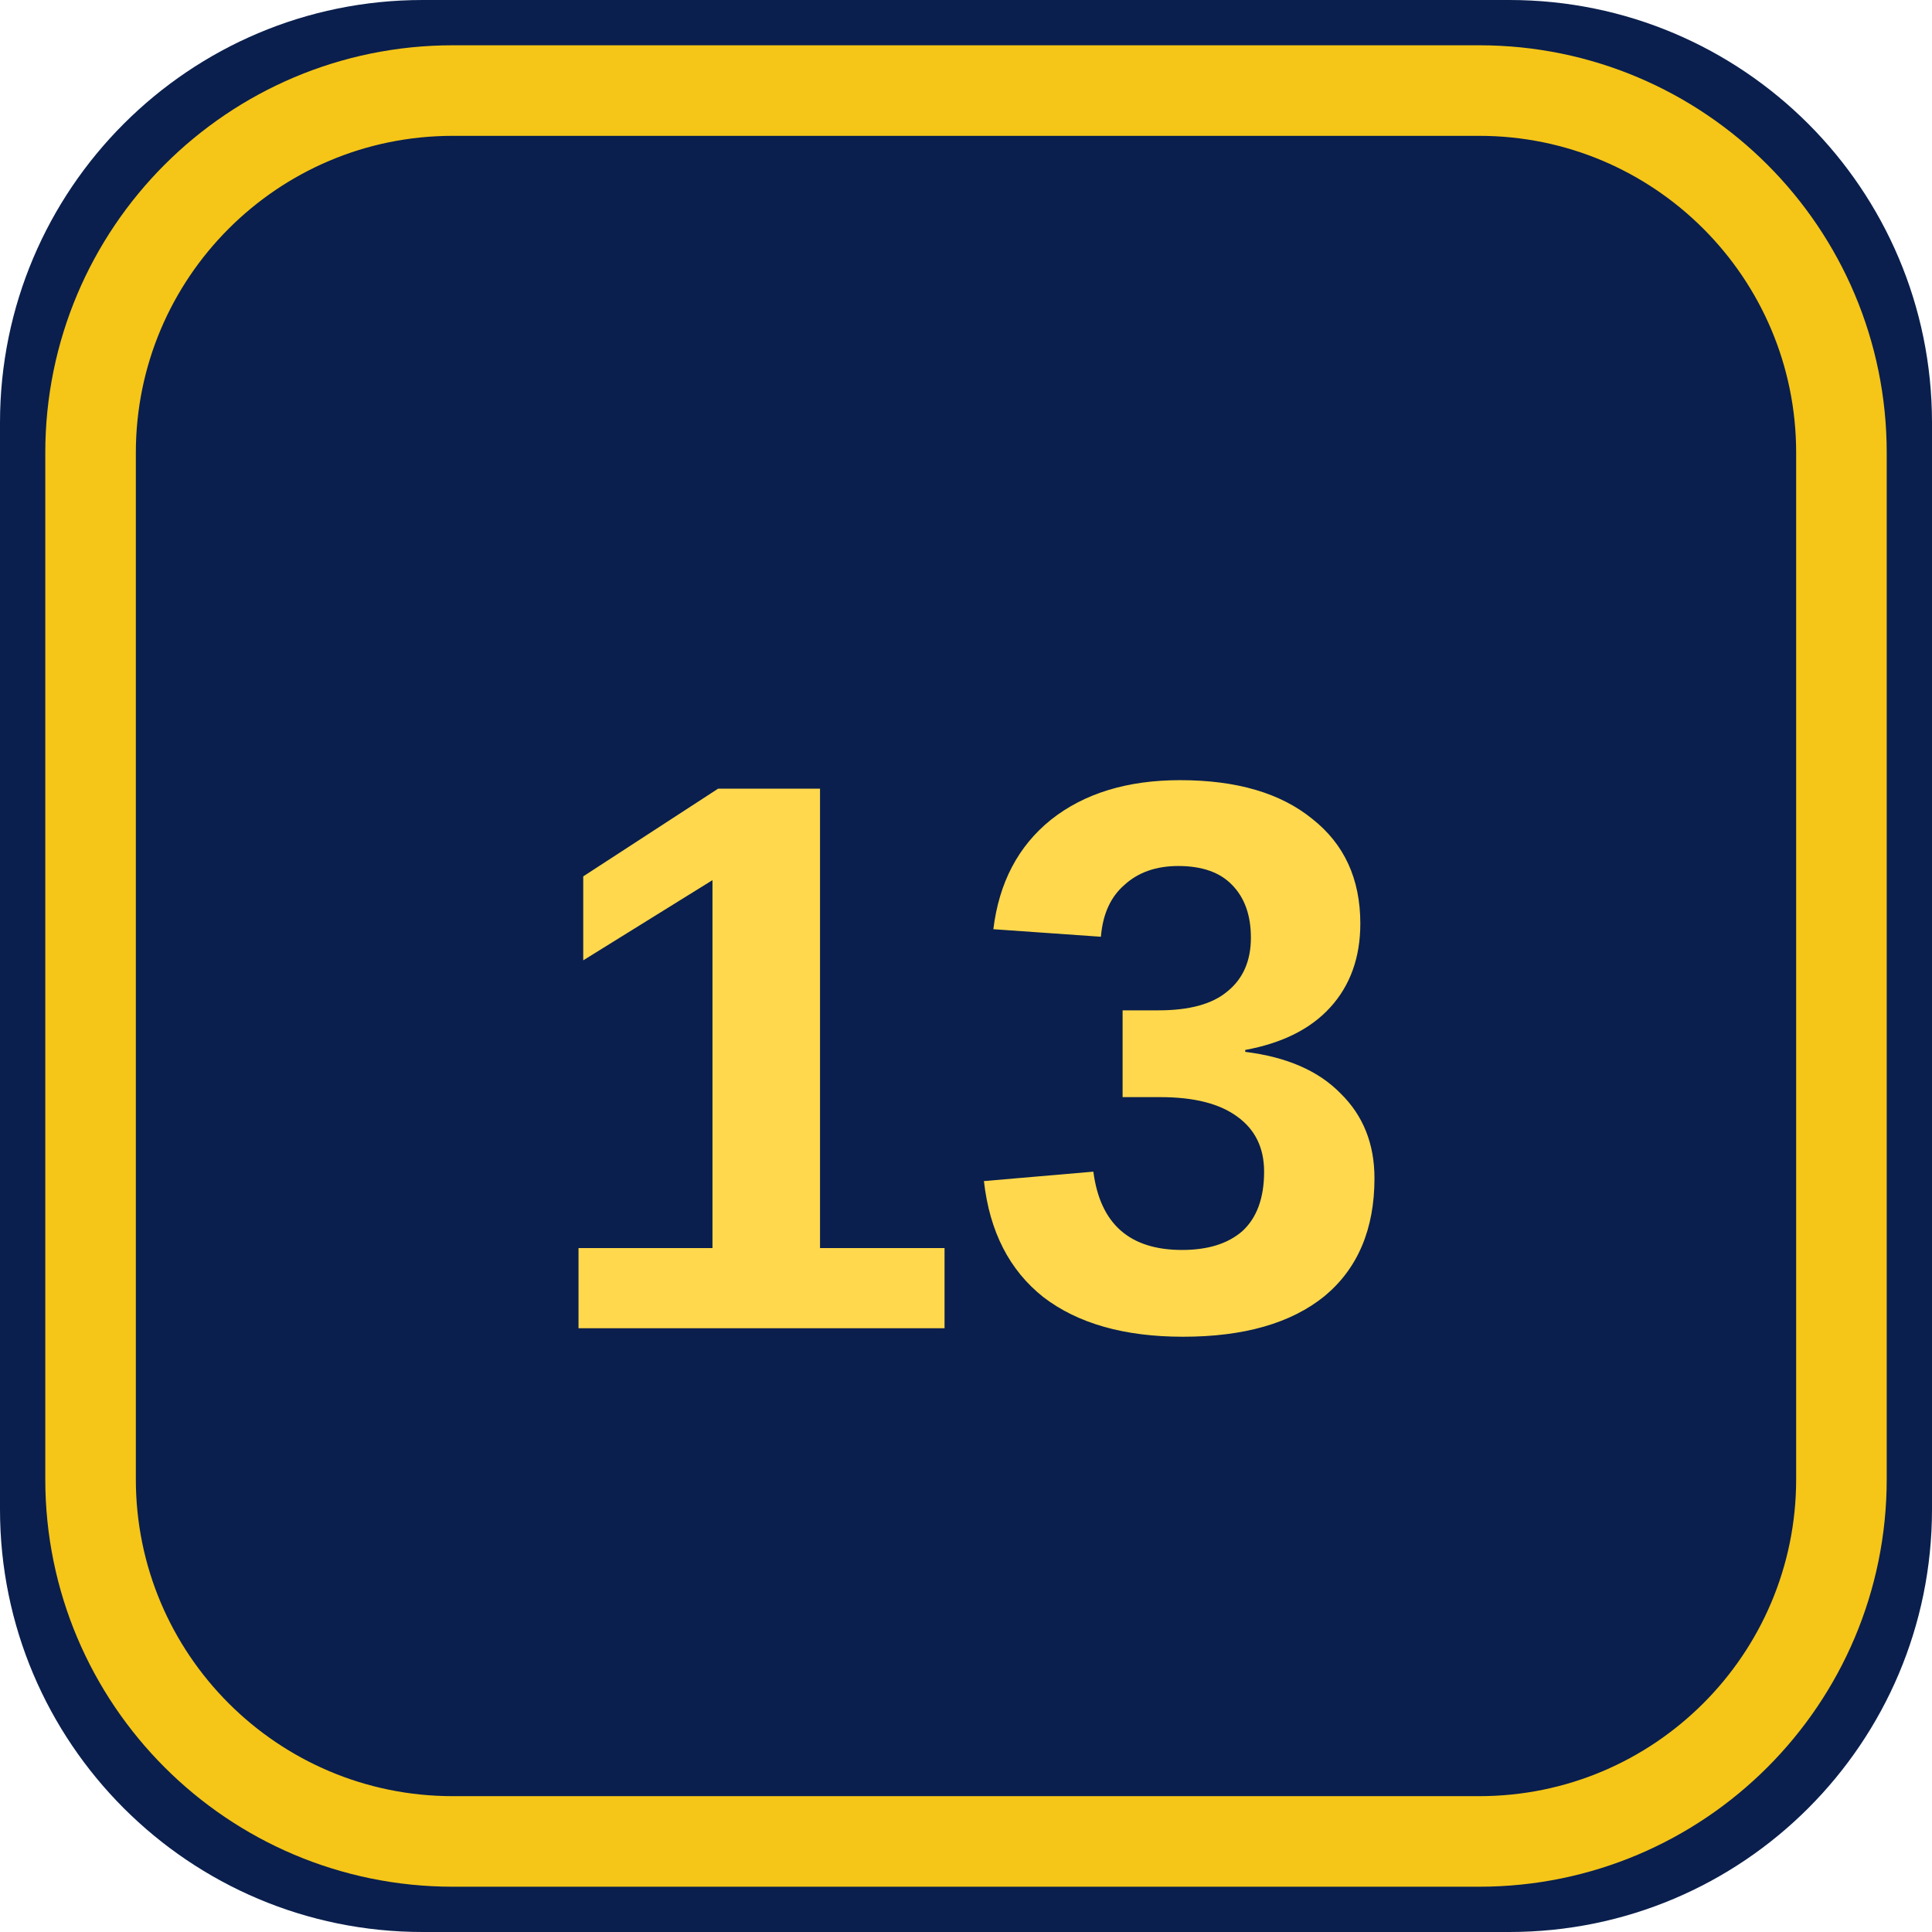
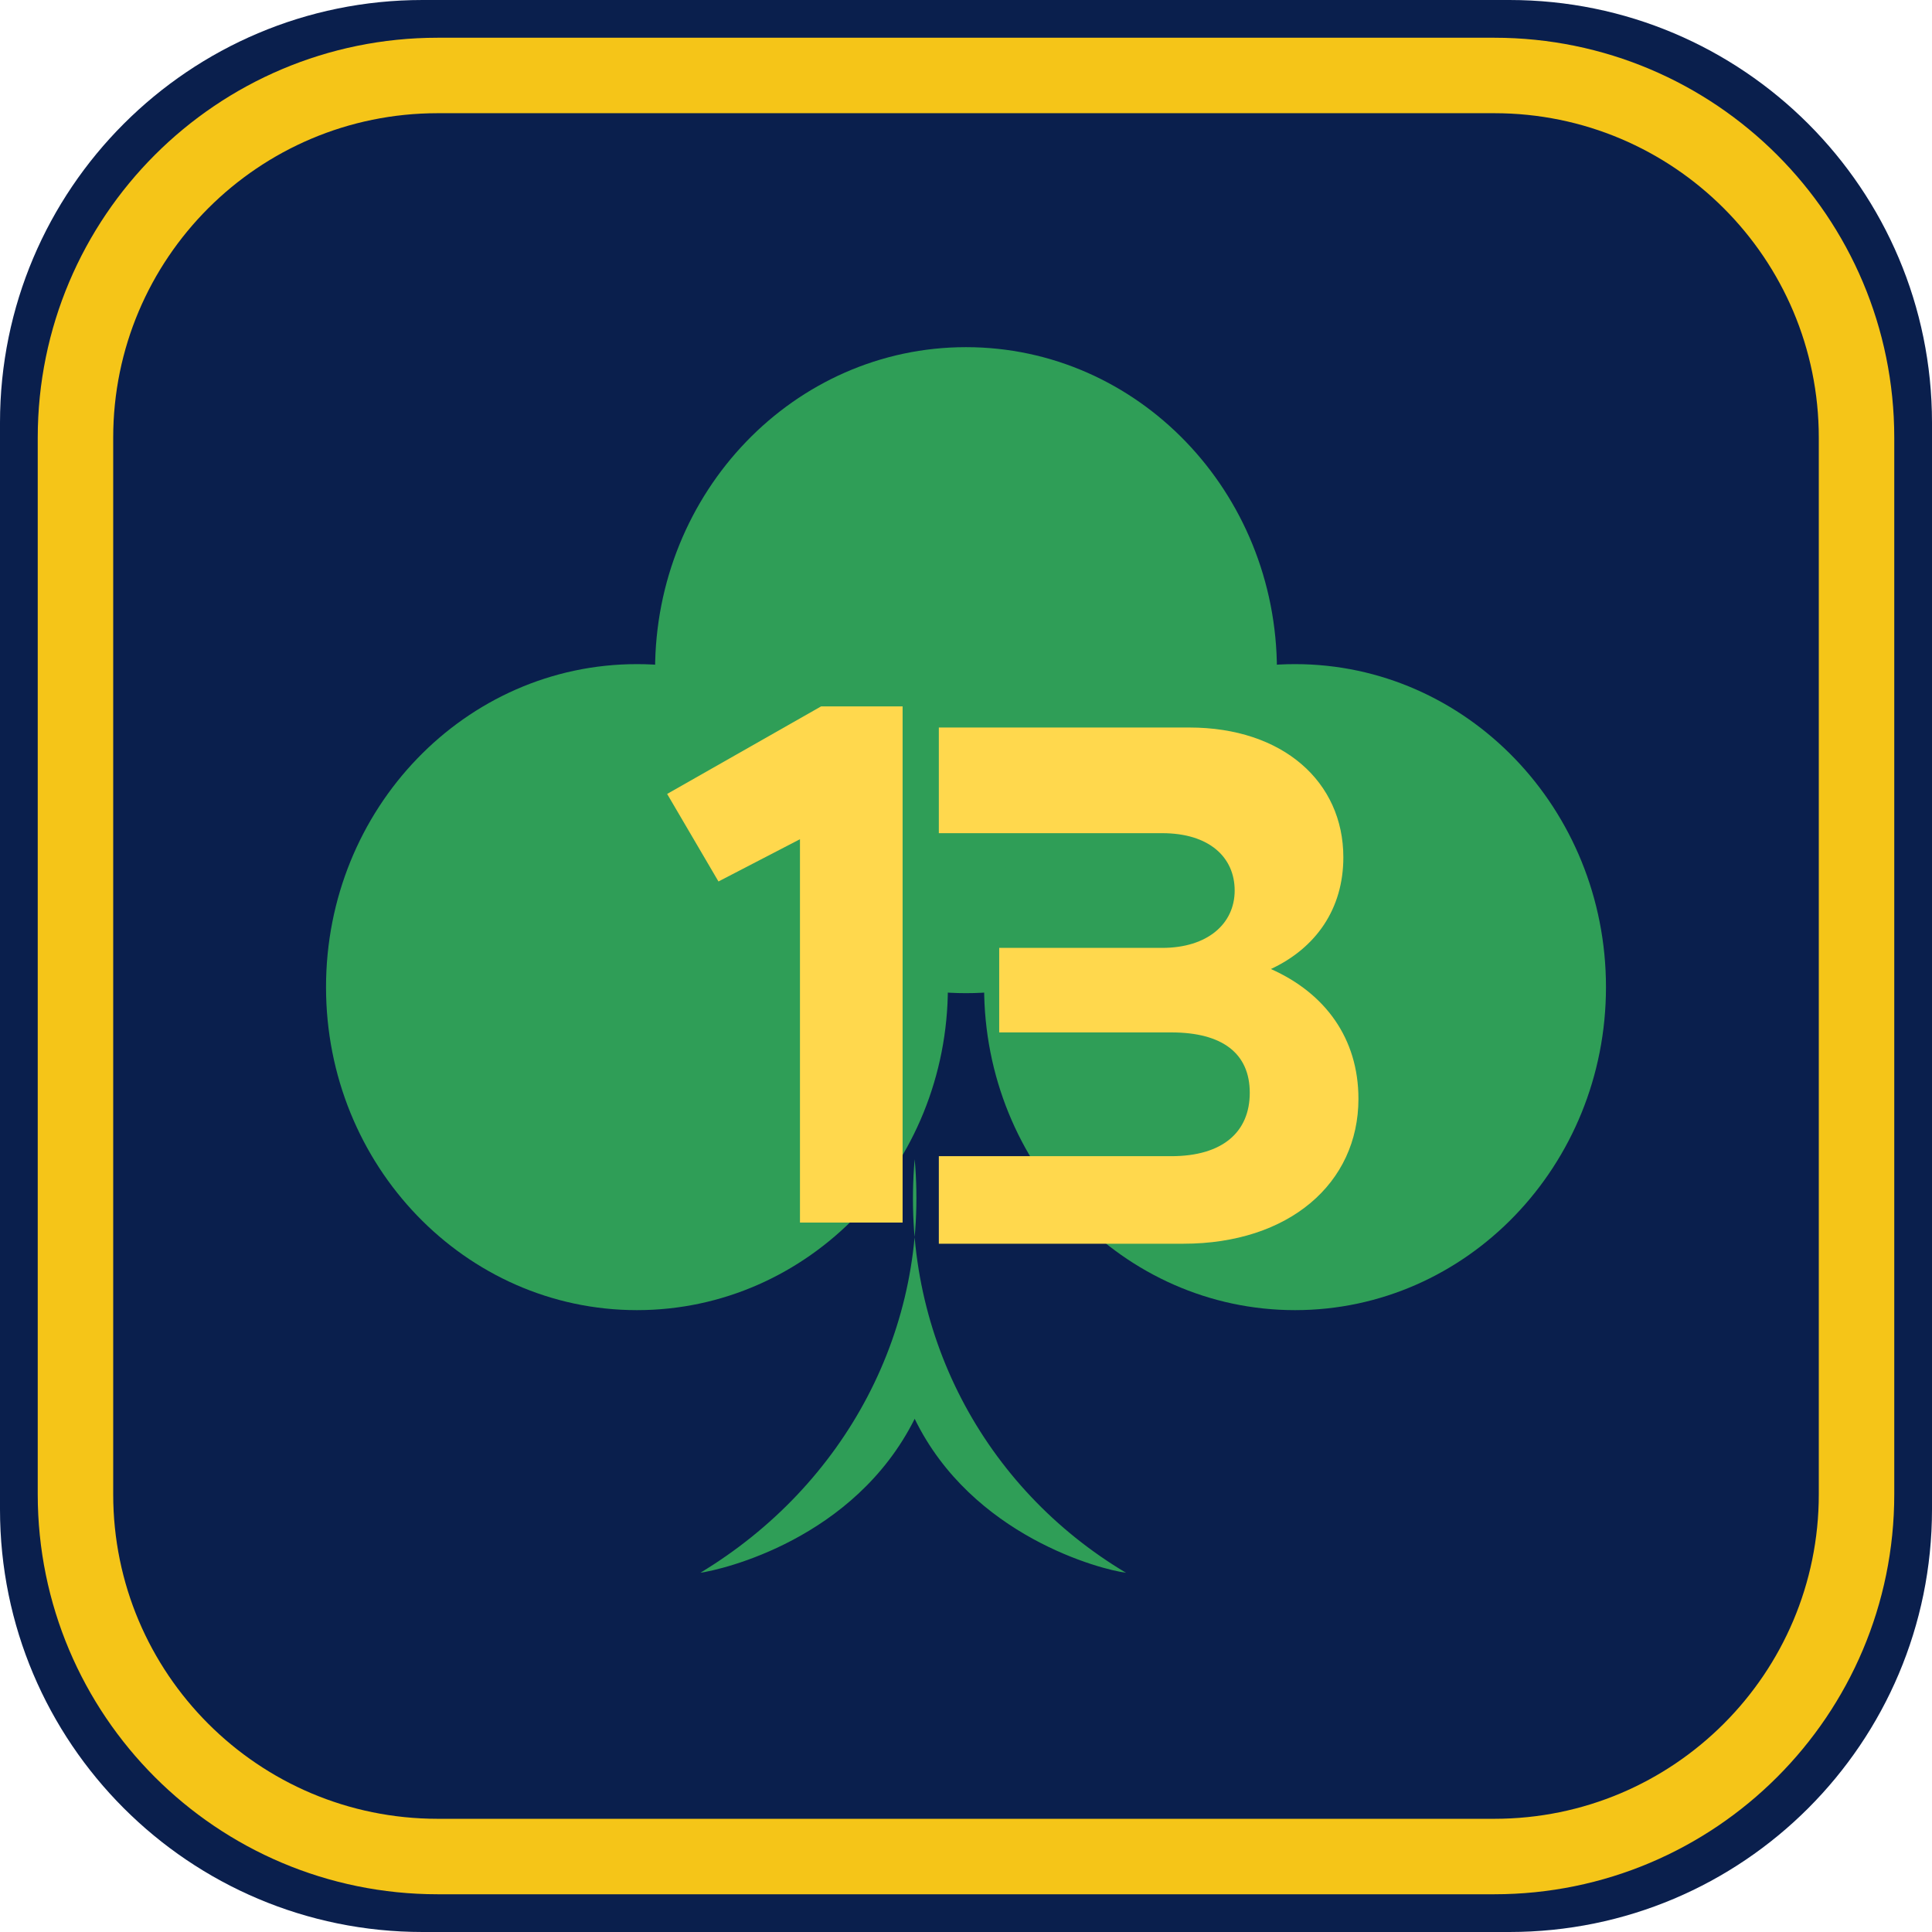
- <svg xmlns="http://www.w3.org/2000/svg" viewBox="0 0 32 32" role="img" aria-label="Pack 13">
+ <svg xmlns="http://www.w3.org/2000/svg" viewBox="0 0 32 32" role="img" aria-label="Pack 13 lucky 13">
  <rect width="32" height="32" rx="7" fill="#0a1f4d" />
-   <rect x="1.5" y="1.5" width="29" height="29" rx="6" fill="none" stroke="#f5c518" stroke-width="1.5" />
-   <text x="16" y="22" text-anchor="middle" font-family="Nunito, Arial, sans-serif" font-size="13" font-weight="800" fill="#ffd84d">13</text>
+   <rect x="1.25" y="1.25" width="29.5" height="29.5" rx="6" fill="none" stroke="#f5c518" stroke-width="1.25" />
+   <g fill="#2f9e57">
+     <ellipse cx="16" cy="11.1" rx="5.15" ry="5.35" />
+     <ellipse cx="10.55" cy="16.35" rx="5.15" ry="5.35" />
+     <ellipse cx="21.45" cy="16.35" rx="5.15" ry="5.35" />
+     <path d="M15.15 19.2c.25 2.8-1.15 5.4-3.55 6.85.35-.05 2.55-.55 3.55-2.55.95 1.95 3.1 2.5 3.5 2.55-2.35-1.4-3.75-4-3.5-6.85z" />
+   </g>
+   <g fill="#ffd84d">
+     <path d="M11.05 13.15l2.55-1.45h1.35v8.55h-1.7v-6.35l-1.35.7z" />
+     <path d="M15.55 12.05h4.15c1.55 0 2.55.9 2.55 2.15 0 .85-.45 1.5-1.2 1.85.9.4 1.45 1.15 1.45 2.15 0 1.4-1.15 2.4-2.9 2.4h-4.05v-1.45h3.85c.85 0 1.3-.4 1.3-1.05s-.45-1-1.3-1h-2.85v-1.4h2.7c.75 0 1.2-.4 1.2-.95s-.42-.95-1.2-.95h-3.7z" />
+   </g>
</svg>
